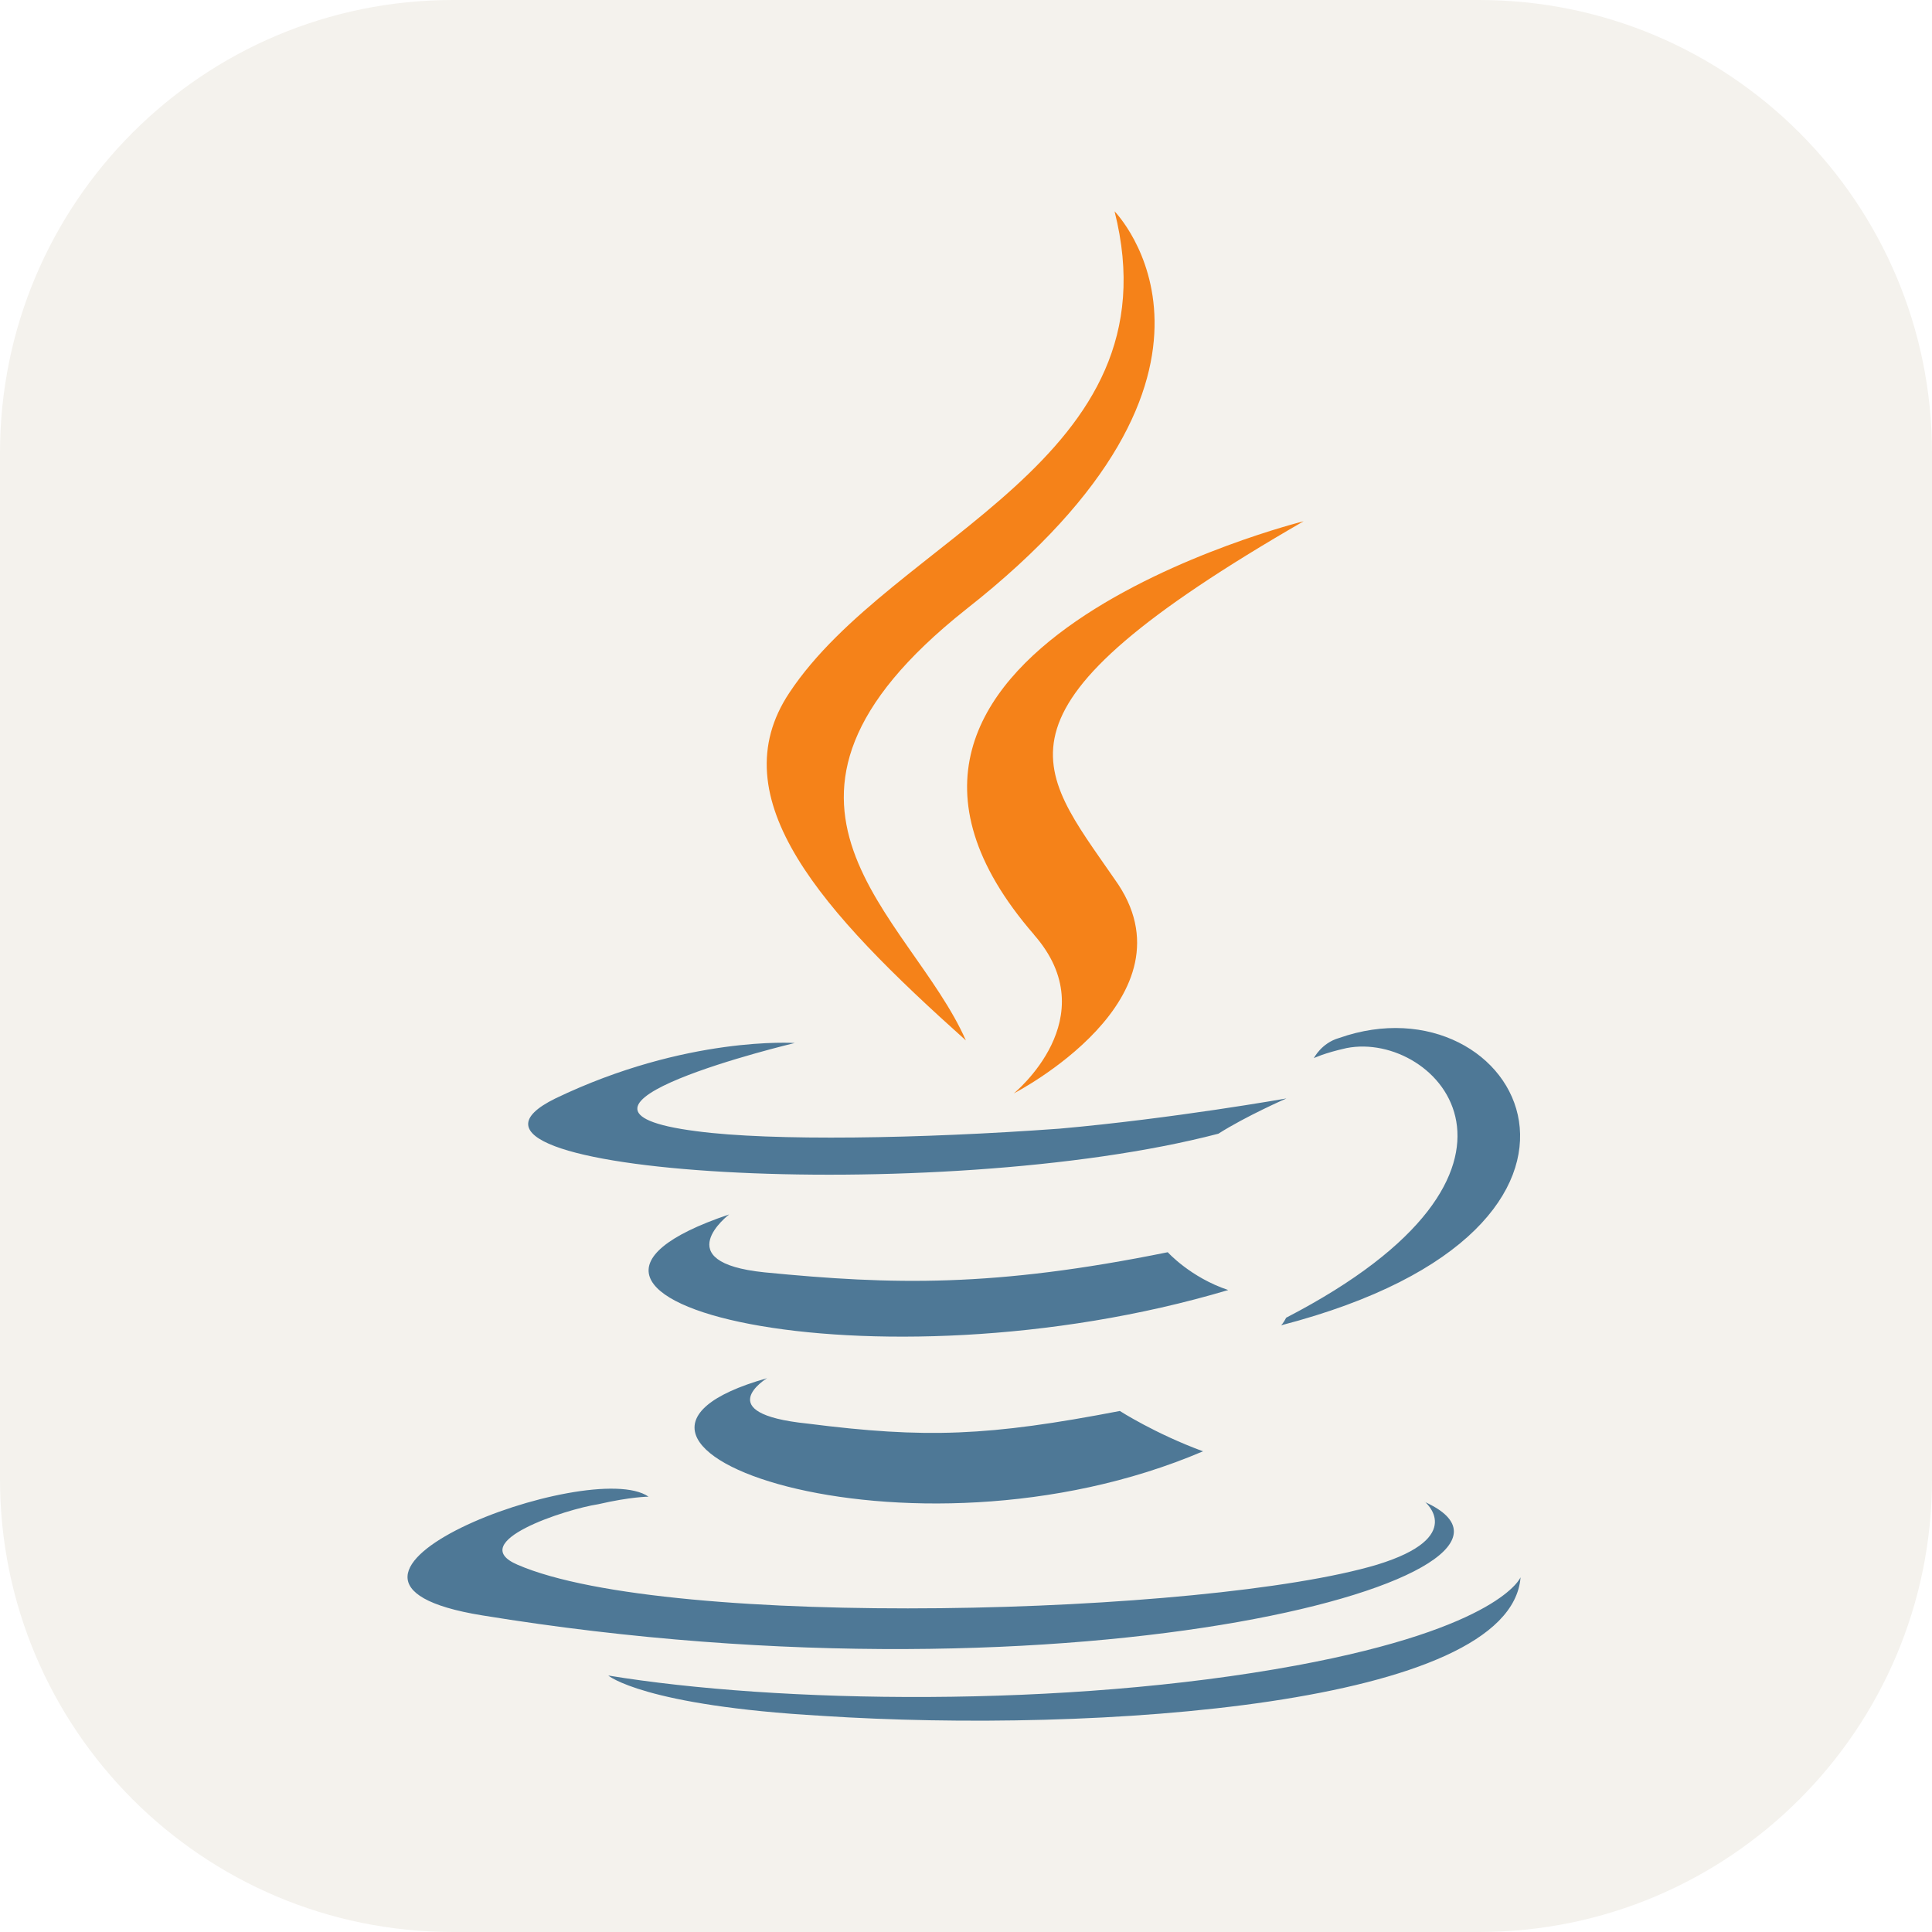
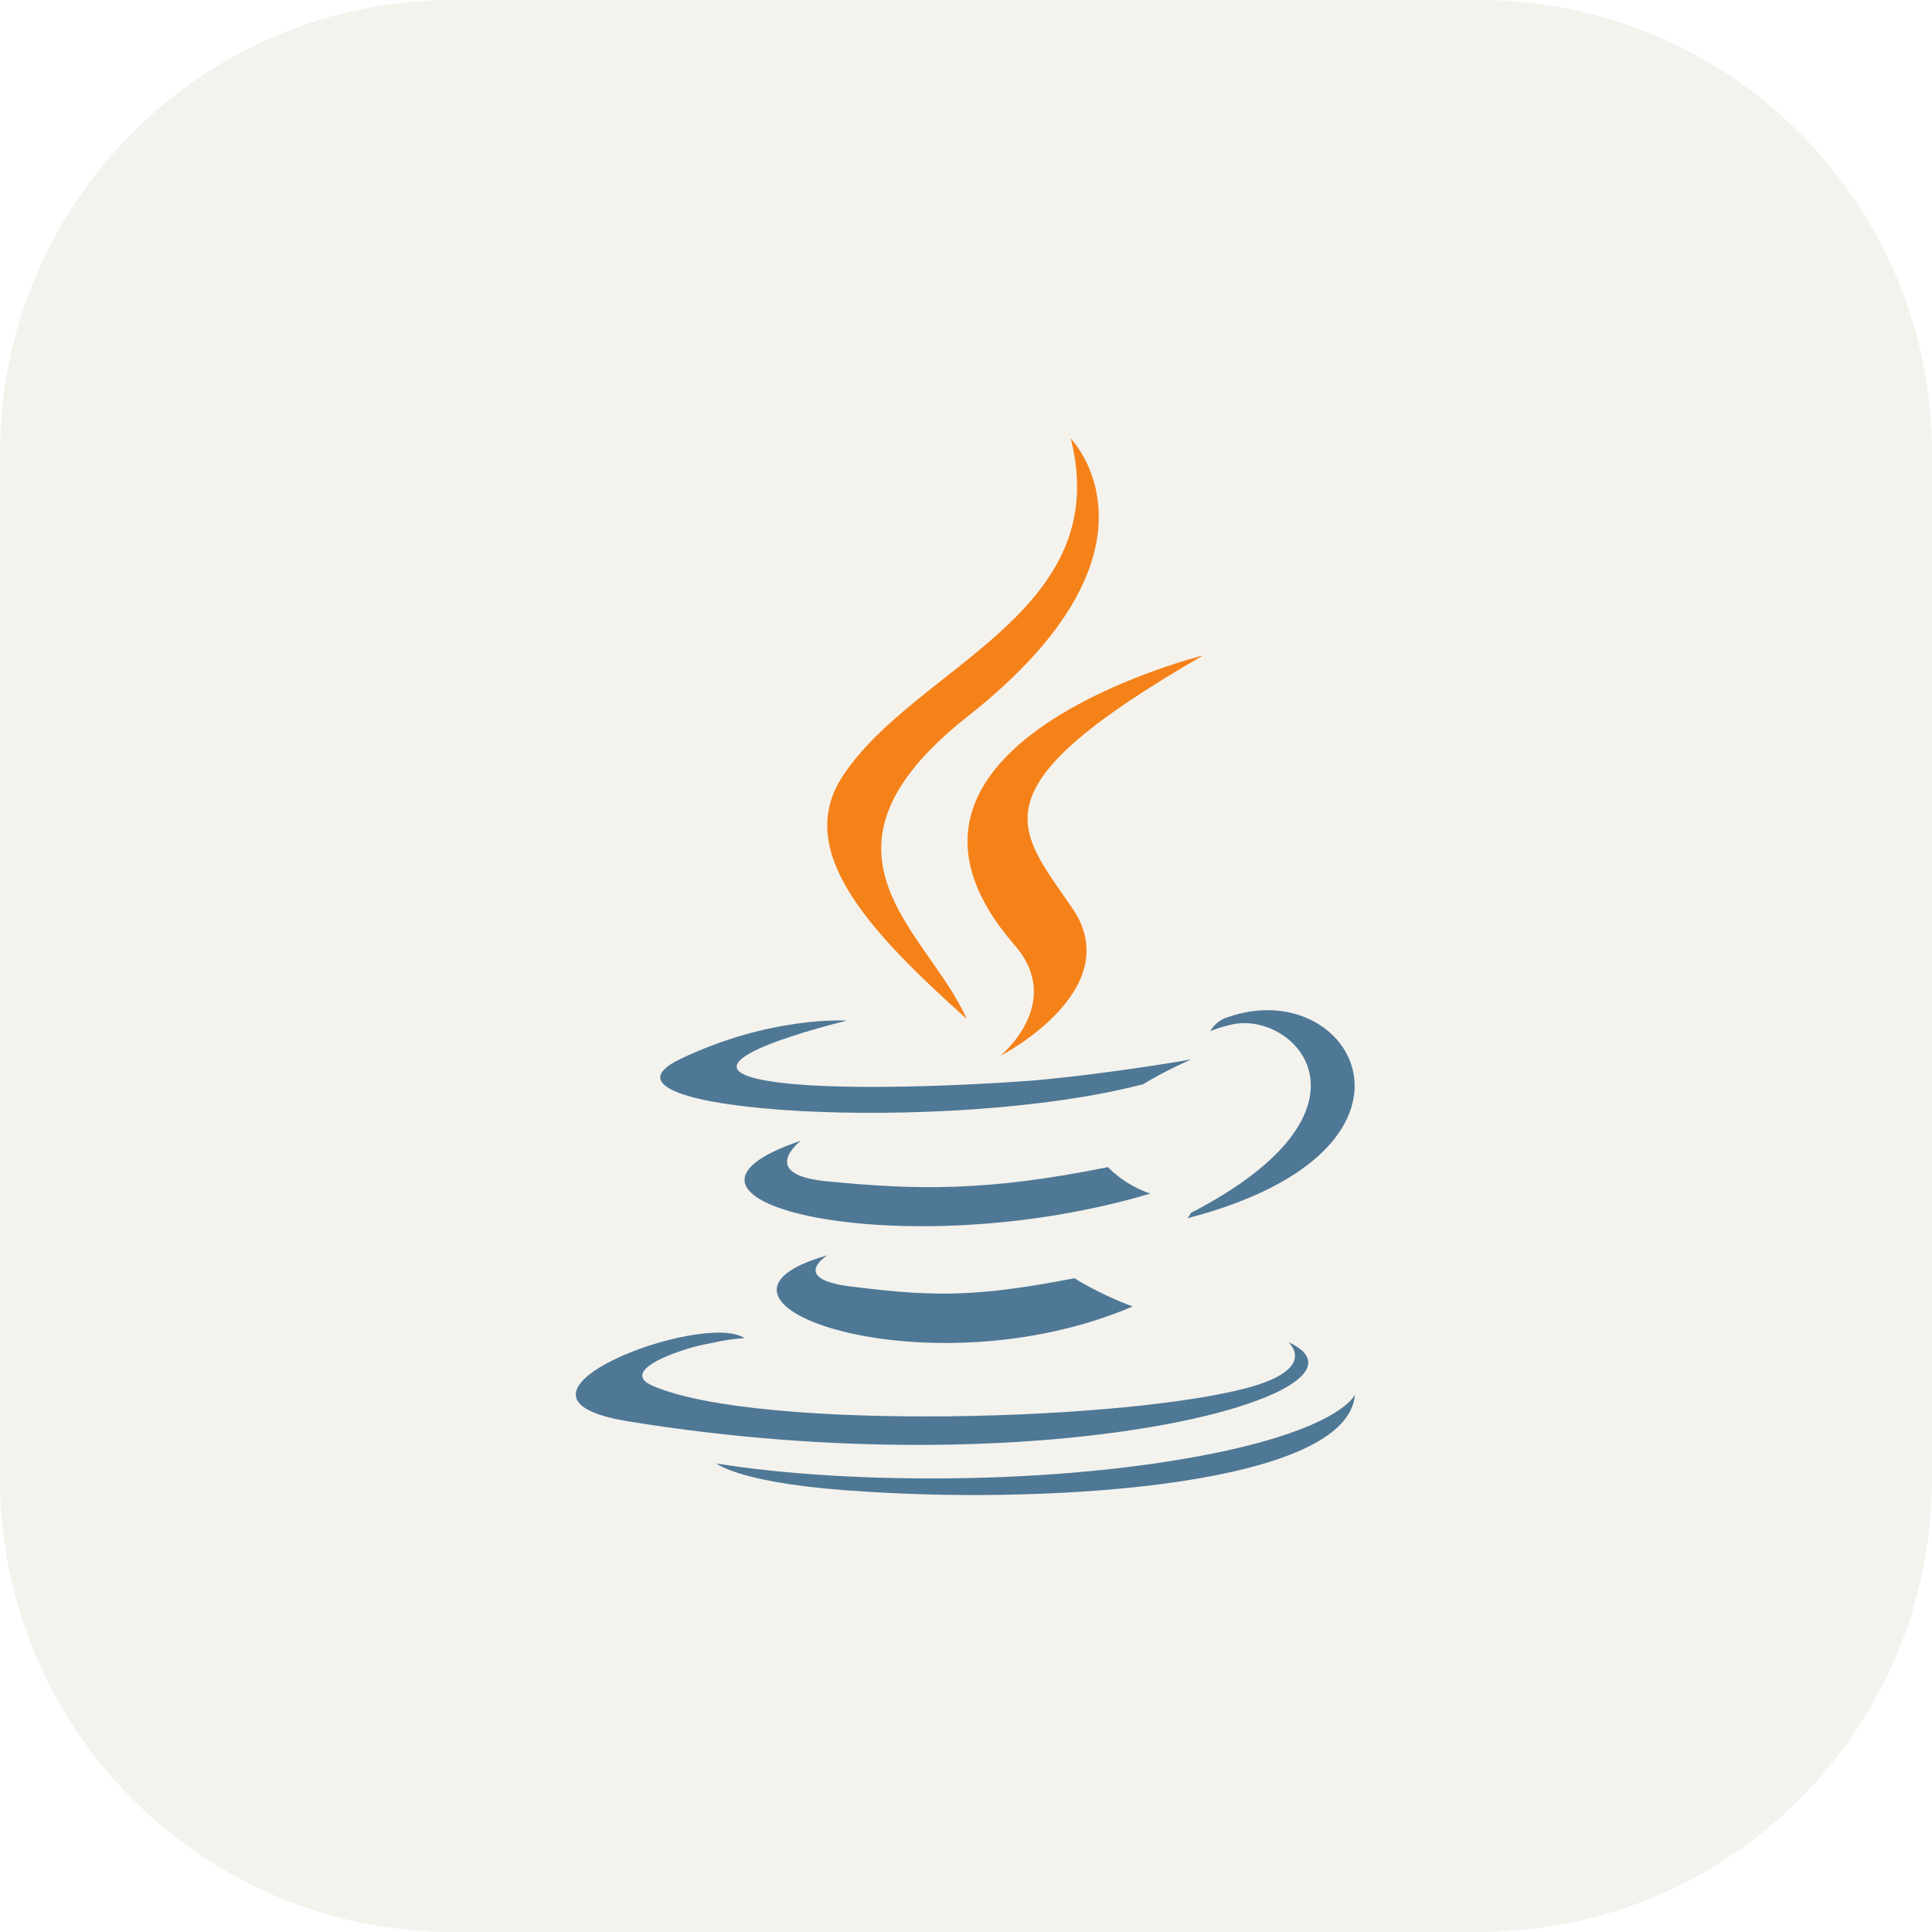
<svg xmlns="http://www.w3.org/2000/svg" width="256" height="256" fill="none" viewBox="0 0 256 256">
  <rect width="256" height="256" fill="#F4F2ED" rx="60" />
-   <path fill="#4E7896" d="M101.634 182.619C101.634 182.619 93.955 187.293 106.979 188.63C122.707 190.634 131.023 190.299 148.386 186.962C148.386 186.962 153.06 189.971 159.406 192.306C120.331 209.002 70.909 191.304 101.634 182.619ZM96.625 160.914C96.625 160.914 88.275 167.26 101.299 168.593C118.327 170.262 131.69 170.597 154.732 165.926C154.732 165.926 157.741 169.267 162.747 170.936C115.664 184.961 62.898 172.269 96.625 160.917V160.914ZM188.795 198.984C188.795 198.984 194.471 203.658 182.449 207.334C160.073 214.012 88.61 216.019 68.573 207.334C61.564 204.325 74.92 199.982 79.259 199.319C83.601 198.317 85.937 198.317 85.937 198.317C78.257 192.973 34.842 209.337 63.896 214.046C143.709 227.073 209.499 208.37 188.792 199.018L188.795 198.984ZM105.307 138.203C105.307 138.203 68.905 146.888 92.279 149.89C102.298 151.223 122 150.892 140.368 149.555C155.396 148.221 170.458 145.548 170.458 145.548C170.458 145.548 165.113 147.886 161.441 150.222C124.342 159.915 53.211 155.573 73.583 145.554C90.953 137.204 105.307 138.203 105.307 138.203V138.203ZM170.423 174.604C207.83 155.234 190.46 136.534 178.438 138.873C175.429 139.54 174.096 140.207 174.096 140.207C174.096 140.207 175.097 138.203 177.436 137.54C201.145 129.19 219.849 162.586 169.757 175.61C169.757 175.61 170.092 175.275 170.423 174.608V174.604ZM108.979 227.364C145.046 229.703 200.147 226.03 201.484 208.995C201.484 208.995 198.817 215.673 171.764 220.683C141.042 226.359 102.968 225.692 80.596 222.016C80.596 222.016 85.27 226.023 108.982 227.36L108.979 227.364Z" />
-   <path fill="#F58219" d="M147.685 28C147.685 28 168.389 49.039 127.983 80.759C95.589 106.472 120.632 121.168 127.983 137.861C108.948 120.833 95.261 105.802 104.606 91.776C118.331 71.083 156.062 61.064 147.685 28ZM137 123.842C146.683 134.862 134.333 144.881 134.333 144.881C134.333 144.881 159.044 132.195 147.692 116.494C137.338 101.466 129.324 94.118 172.738 69.069C172.738 69.069 104.277 86.097 137.007 123.835L137 123.842Z" />
+   <g transform="scale(0.7) translate(55, 55)">
+     <path fill="#4E7896" d="M101.634 182.619C101.634 182.619 93.955 187.293 106.979 188.63C122.707 190.634 131.023 190.299 148.386 186.962C148.386 186.962 153.06 189.971 159.406 192.306C120.331 209.002 70.909 191.304 101.634 182.619ZM96.625 160.914C96.625 160.914 88.275 167.26 101.299 168.593C118.327 170.262 131.69 170.597 154.732 165.926C154.732 165.926 157.741 169.267 162.747 170.936C115.664 184.961 62.898 172.269 96.625 160.917V160.914ZM188.795 198.984C188.795 198.984 194.471 203.658 182.449 207.334C160.073 214.012 88.61 216.019 68.573 207.334C61.564 204.325 74.92 199.982 79.259 199.319C83.601 198.317 85.937 198.317 85.937 198.317C78.257 192.973 34.842 209.337 63.896 214.046C143.709 227.073 209.499 208.37 188.792 199.018L188.795 198.984ZM105.307 138.203C105.307 138.203 68.905 146.888 92.279 149.89C102.298 151.223 122 150.892 140.368 149.555C155.396 148.221 170.458 145.548 170.458 145.548C170.458 145.548 165.113 147.886 161.441 150.222C124.342 159.915 53.211 155.573 73.583 145.554C90.953 137.204 105.307 138.203 105.307 138.203V138.203ZM170.423 174.604C207.83 155.234 190.46 136.534 178.438 138.873C175.429 139.54 174.096 140.207 174.096 140.207C174.096 140.207 175.097 138.203 177.436 137.54C201.145 129.19 219.849 162.586 169.757 175.61C169.757 175.61 170.092 175.275 170.423 174.608V174.604ZM108.979 227.364C145.046 229.703 200.147 226.03 201.484 208.995C201.484 208.995 198.817 215.673 171.764 220.683C141.042 226.359 102.968 225.692 80.596 222.016C80.596 222.016 85.27 226.023 108.982 227.36L108.979 227.364Z" />
+     <path fill="#F58219" d="M147.685 28C147.685 28 168.389 49.039 127.983 80.759C95.589 106.472 120.632 121.168 127.983 137.861C108.948 120.833 95.261 105.802 104.606 91.776C118.331 71.083 156.062 61.064 147.685 28ZM137 123.842C146.683 134.862 134.333 144.881 134.333 144.881C134.333 144.881 159.044 132.195 147.692 116.494C137.338 101.466 129.324 94.118 172.738 69.069C172.738 69.069 104.277 86.097 137.007 123.835L137 123.842Z" />
+   </g>
</svg>
